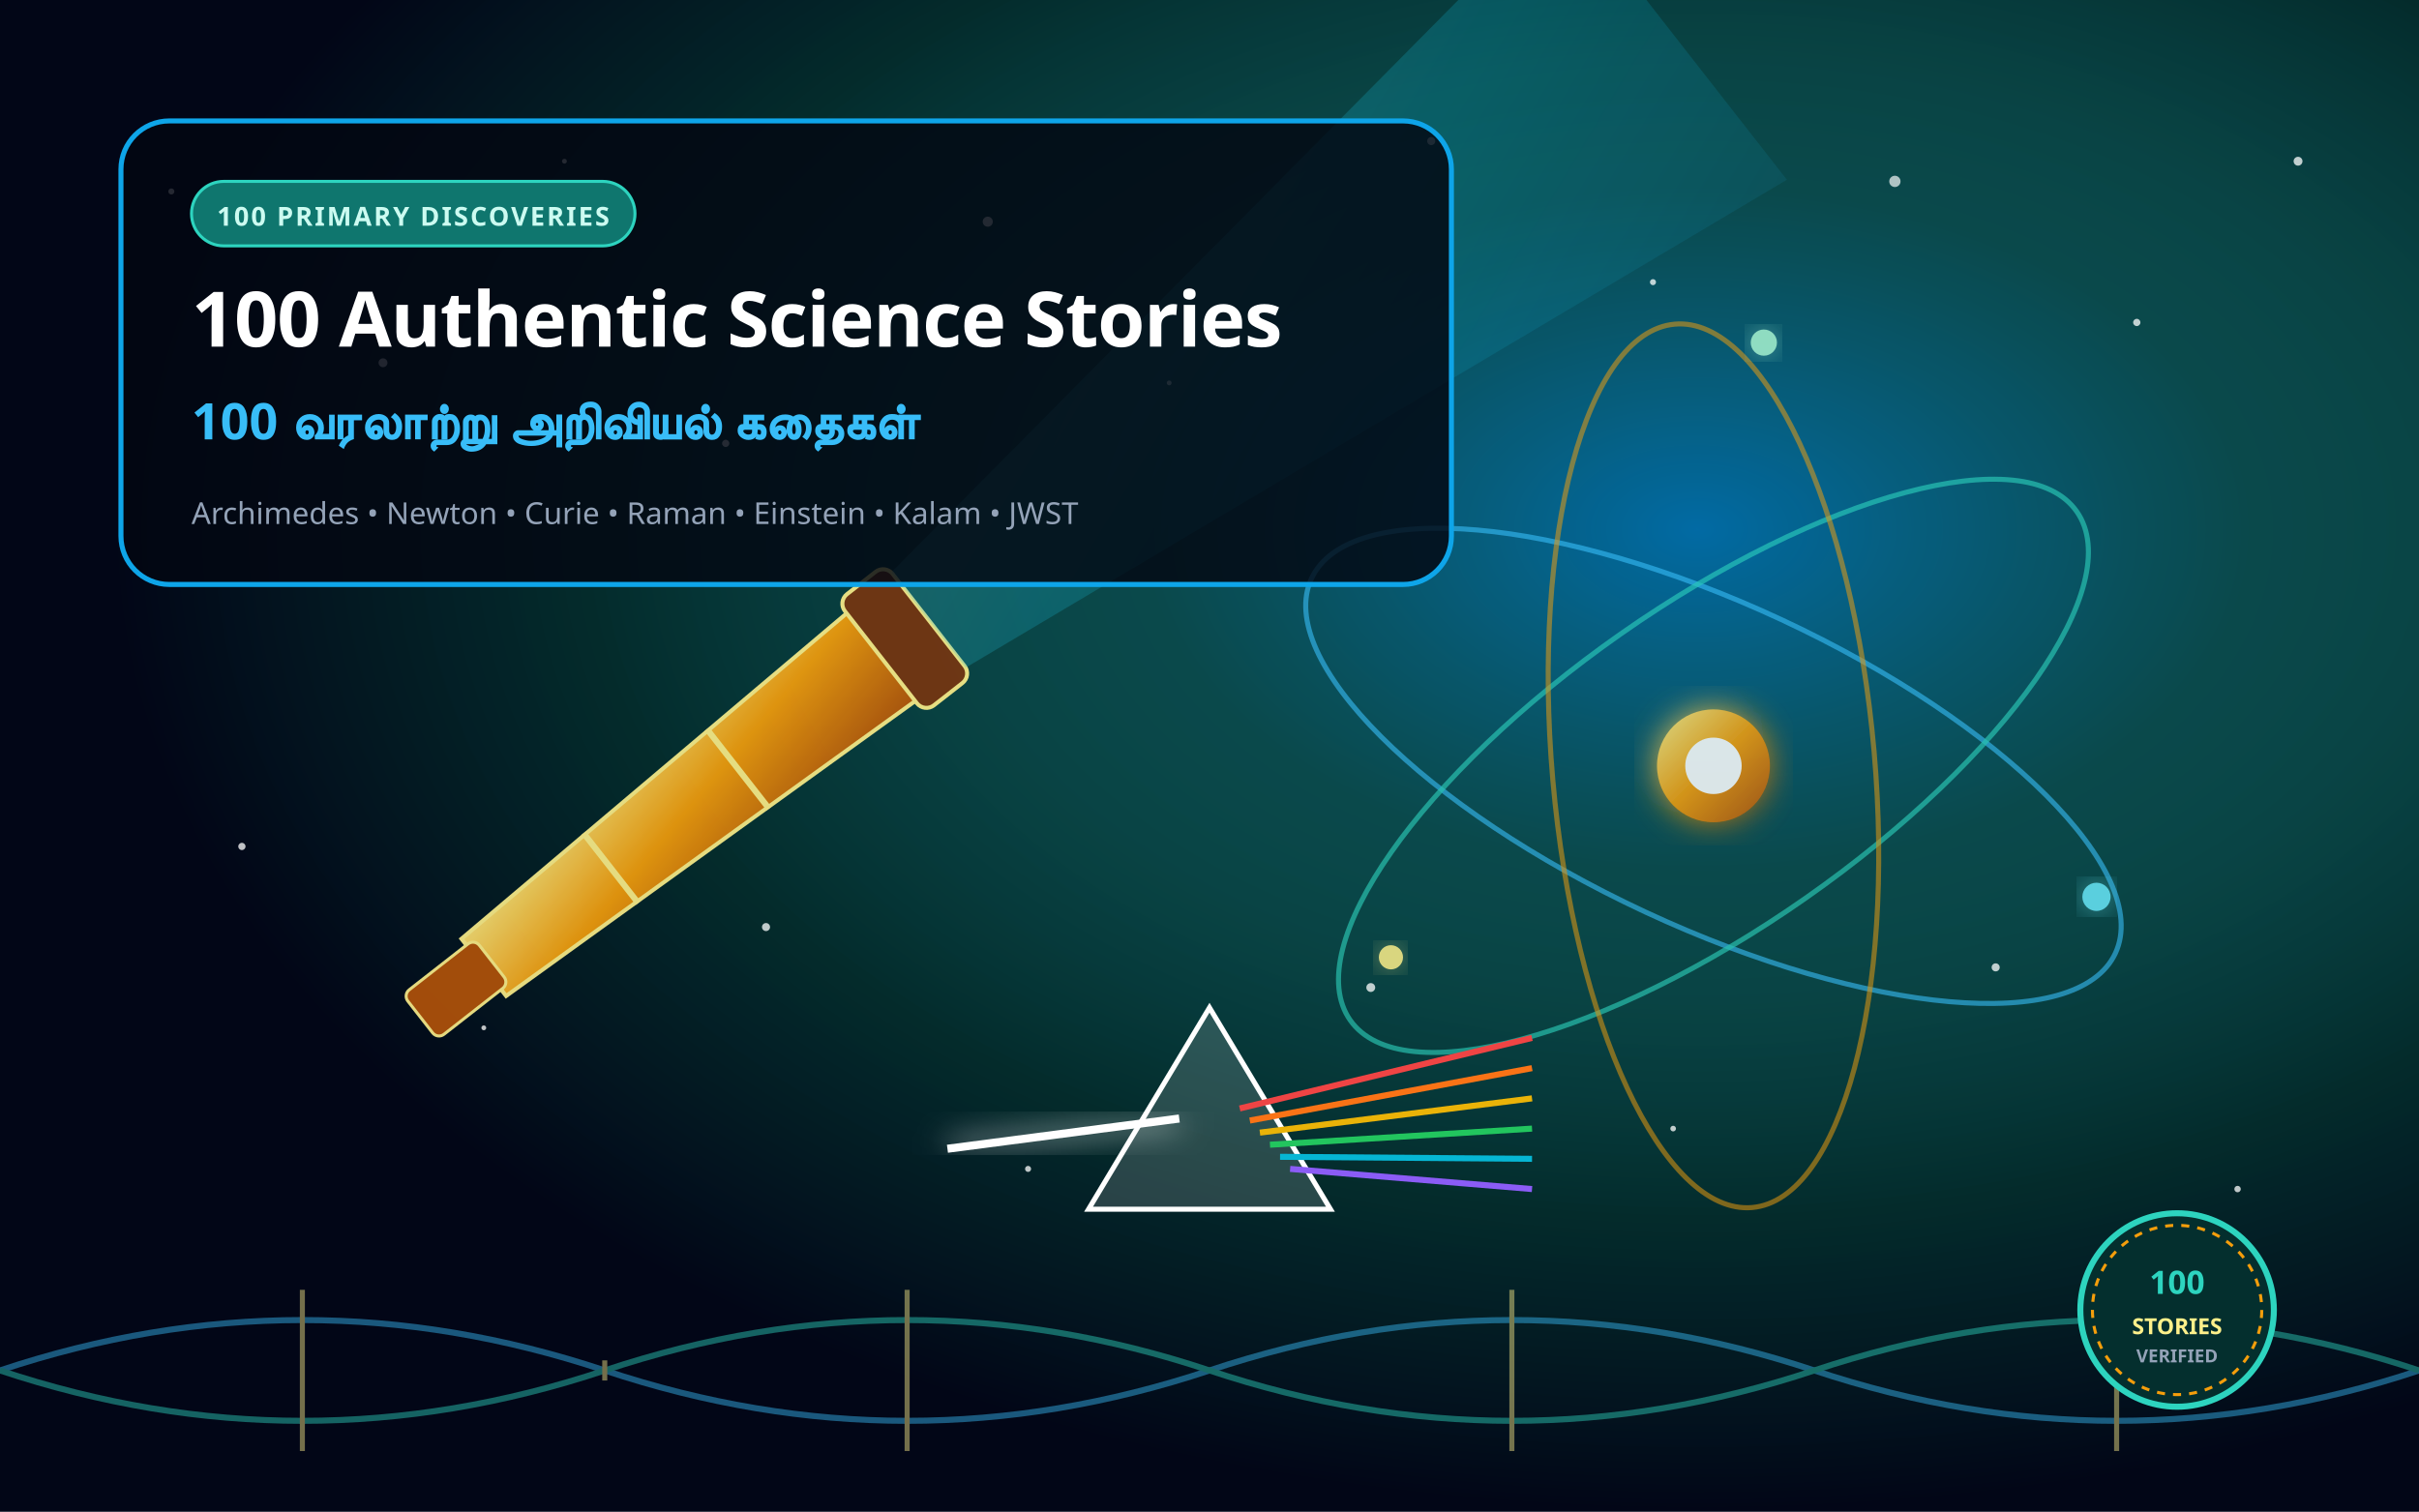
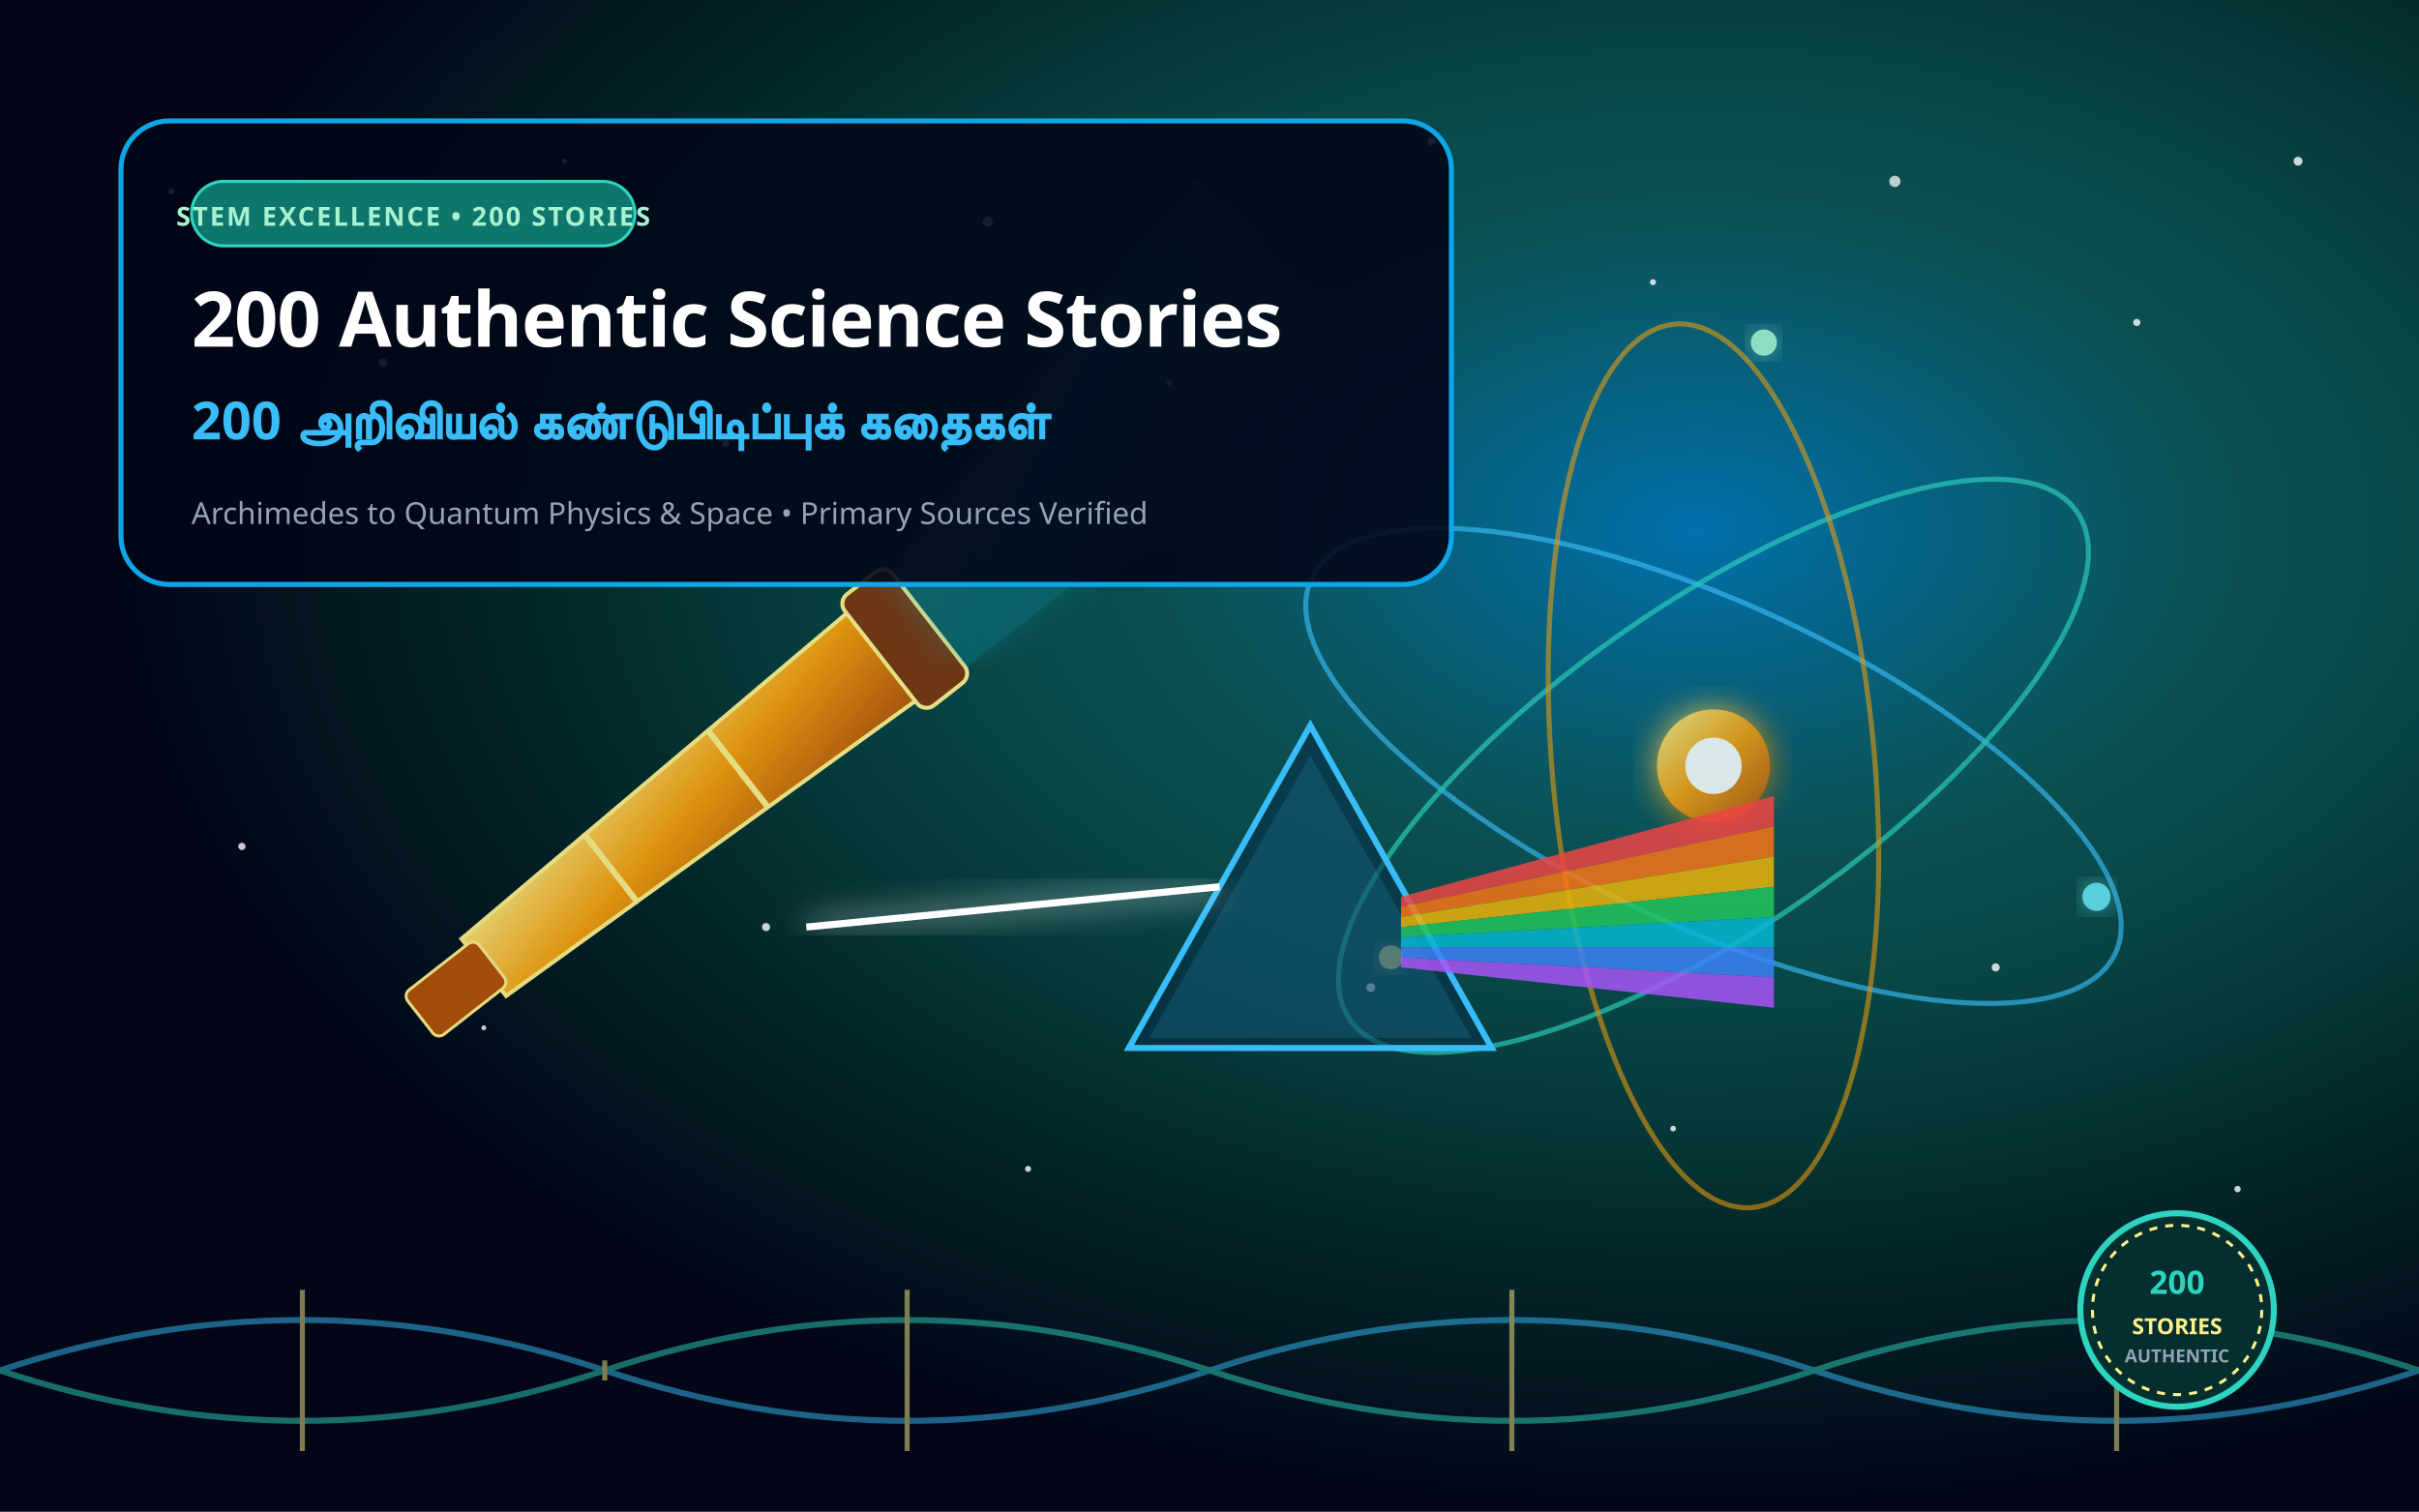
<svg xmlns="http://www.w3.org/2000/svg" viewBox="0 0 1200 750" width="1200" height="750">
  <defs>
    <radialGradient id="nebulaCore" cx="70%" cy="35%" r="65%">
-       <stop offset="0%" stop-color="#0284c7" stop-opacity="0.8" />
-       <stop offset="35%" stop-color="#0f766e" stop-opacity="0.6" />
+       <stop offset="0%" stop-color="#0284c7" stop-opacity="0.85" />
+       <stop offset="35%" stop-color="#0f766e" stop-opacity="0.65" />
      <stop offset="70%" stop-color="#042f2e" stop-opacity="0.9" />
      <stop offset="100%" stop-color="#020617" stop-opacity="1" />
    </radialGradient>
    <filter id="glow" x="-20%" y="-20%" width="140%" height="140%">
      <feGaussianBlur stdDeviation="8" result="blur" />
      <feComposite in="SourceGraphic" in2="blur" operator="over" />
    </filter>
    <linearGradient id="goldBeam" x1="0%" y1="0%" x2="100%" y2="100%">
      <stop offset="0%" stop-color="#fef08a" />
      <stop offset="50%" stop-color="#f59e0b" />
      <stop offset="100%" stop-color="#b45309" />
    </linearGradient>
    <linearGradient id="cyanBeam" x1="0%" y1="0%" x2="100%" y2="100%">
      <stop offset="0%" stop-color="#67e8f9" />
      <stop offset="50%" stop-color="#06b6d4" />
      <stop offset="100%" stop-color="#0e7490" />
    </linearGradient>
  </defs>
  <rect width="1200" height="750" fill="#020617" />
  <rect width="1200" height="750" fill="url(#nebulaCore)" />
-   <g fill="#ffffff" opacity="0.75">
+   <g fill="#ffffff" opacity="0.8">
    <circle cx="85" cy="95" r="1.5" />
    <circle cx="190" cy="180" r="2.2" opacity="0.9" />
    <circle cx="280" cy="80" r="1.2" />
    <circle cx="360" cy="220" r="1.8" />
    <circle cx="490" cy="110" r="2.5" opacity="0.95" />
    <circle cx="580" cy="190" r="1.2" />
    <circle cx="710" cy="70" r="2" />
    <circle cx="820" cy="140" r="1.5" />
    <circle cx="940" cy="90" r="2.8" opacity="0.9" />
    <circle cx="1060" cy="160" r="1.8" />
    <circle cx="1140" cy="80" r="2.2" />
    <circle cx="120" cy="420" r="1.8" />
    <circle cx="240" cy="510" r="1.2" />
    <circle cx="380" cy="460" r="2" />
    <circle cx="510" cy="580" r="1.5" />
    <circle cx="680" cy="490" r="2.2" />
    <circle cx="830" cy="560" r="1.4" />
    <circle cx="990" cy="480" r="2" />
    <circle cx="1110" cy="590" r="1.6" />
  </g>
  <g transform="translate(850, 380)" opacity="0.85">
    <circle cx="0" cy="0" r="28" fill="url(#goldBeam)" filter="url(#glow)" />
    <circle cx="0" cy="0" r="14" fill="#ffffff" />
-     <ellipse cx="0" cy="0" rx="220" ry="80" fill="none" stroke="#38bdf8" stroke-width="2.5" opacity="0.7" transform="rotate(25)" />
-     <ellipse cx="0" cy="0" rx="220" ry="80" fill="none" stroke="#2dd4bf" stroke-width="2.5" opacity="0.7" transform="rotate(-35)" />
-     <ellipse cx="0" cy="0" rx="220" ry="80" fill="none" stroke="#f59e0b" stroke-width="2.5" opacity="0.6" transform="rotate(85)" />
+     <ellipse cx="0" cy="0" rx="220" ry="80" fill="none" stroke="#38bdf8" stroke-width="2.5" opacity="0.75" transform="rotate(25)" />
+     <ellipse cx="0" cy="0" rx="220" ry="80" fill="none" stroke="#2dd4bf" stroke-width="2.5" opacity="0.75" transform="rotate(-35)" />
+     <ellipse cx="0" cy="0" rx="220" ry="80" fill="none" stroke="#f59e0b" stroke-width="2.5" opacity="0.65" transform="rotate(85)" />
    <circle cx="190" cy="65" r="7" fill="#67e8f9" filter="url(#glow)" />
    <circle cx="-160" cy="95" r="6" fill="#fef08a" filter="url(#glow)" />
    <circle cx="25" cy="-210" r="6.5" fill="#a7f3d0" filter="url(#glow)" />
  </g>
-   <g stroke="#38bdf8" stroke-width="3" opacity="0.45" fill="none">
+   <g stroke="#38bdf8" stroke-width="3" opacity="0.5" fill="none">
    <path d="M 0 680 Q 150 630 300 680 T 600 680 T 900 680 T 1200 680" />
    <path d="M 0 680 Q 150 730 300 680 T 600 680 T 900 680 T 1200 680" stroke="#2dd4bf" />
    <line x1="150" y1="640" x2="150" y2="720" stroke="#fef08a" stroke-width="2.5" />
    <line x1="300" y1="675" x2="300" y2="685" stroke="#fef08a" stroke-width="2.5" />
    <line x1="450" y1="640" x2="450" y2="720" stroke="#fef08a" stroke-width="2.5" />
    <line x1="750" y1="640" x2="750" y2="720" stroke="#fef08a" stroke-width="2.5" />
    <line x1="1050" y1="640" x2="1050" y2="720" stroke="#fef08a" stroke-width="2.5" />
  </g>
  <g transform="translate(240, 480) rotate(-38)" opacity="0.9">
    <polygon points="0,-18 260,-28 260,28 0,18" fill="url(#goldBeam)" stroke="#fef08a" stroke-width="2" />
    <rect x="250" y="-35" width="30" height="70" rx="6" fill="#78350f" stroke="#fef08a" stroke-width="2" />
    <rect x="-40" y="-14" width="45" height="28" rx="4" fill="#b45309" stroke="#fef08a" stroke-width="1.5" />
    <line x1="80" y1="-22" x2="80" y2="22" stroke="#fef08a" stroke-width="3" />
    <line x1="160" y1="-25" x2="160" y2="25" stroke="#fef08a" stroke-width="3" />
-     <polygon points="280,-30 750,-90 750,90 280,30" fill="url(#cyanBeam)" opacity="0.25" />
+     <polygon points="280,-30 520,-90 520,30 280,30" fill="url(#cyanBeam)" opacity="0.25" filter="url(#glow)" />
  </g>
-   <g transform="translate(540, 500)">
-     <polygon points="60,0 120,100 0,100" fill="#ffffff" fill-opacity="0.15" stroke="#ffffff" stroke-width="2.5" />
-     <line x1="-70" y1="70" x2="45" y2="55" stroke="#ffffff" stroke-width="4" filter="url(#glow)" />
-     <line x1="75" y1="50" x2="220" y2="15" stroke="#ef4444" stroke-width="3" />
-     <line x1="80" y1="56" x2="220" y2="30" stroke="#f97316" stroke-width="3" />
-     <line x1="85" y1="62" x2="220" y2="45" stroke="#eab308" stroke-width="3" />
-     <line x1="90" y1="68" x2="220" y2="60" stroke="#22c55e" stroke-width="3" />
-     <line x1="95" y1="74" x2="220" y2="75" stroke="#06b6d4" stroke-width="3" />
-     <line x1="100" y1="80" x2="220" y2="90" stroke="#8b5cf6" stroke-width="3" />
+   <g transform="translate(560, 430)">
+     <polygon points="0,90 90,-70 180,90" fill="#082f49" fill-opacity="0.6" stroke="#38bdf8" stroke-width="3" />
+     <polygon points="10,85 90,-55 170,85" fill="#38bdf8" fill-opacity="0.15" />
+     <line x1="-160" y1="30" x2="45" y2="10" stroke="#ffffff" stroke-width="3.5" filter="url(#glow)" />
+     <polygon points="135,15 320,-35 320,-20 135,20" fill="#ef4444" opacity="0.85" />
+     <polygon points="135,20 320,-20 320,-5 135,25" fill="#f97316" opacity="0.85" />
+     <polygon points="135,25 320,-5 320,10 135,30" fill="#eab308" opacity="0.85" />
+     <polygon points="135,30 320,10 320,25 135,35" fill="#22c55e" opacity="0.85" />
+     <polygon points="135,35 320,25 320,40 135,40" fill="#06b6d4" opacity="0.85" />
+     <polygon points="135,40 320,40 320,55 135,45" fill="#3b82f6" opacity="0.85" />
+     <polygon points="135,45 320,55 320,70 135,50" fill="#a855f7" opacity="0.85" />
  </g>
  <g transform="translate(60, 60)">
-     <rect width="660" height="230" rx="24" fill="#030712" fill-opacity="0.82" stroke="#0ea5e9" stroke-width="2.5" />
+     <rect width="660" height="230" rx="24" fill="#020617" fill-opacity="0.88" stroke="#0ea5e9" stroke-width="2.5" />
    <rect x="35" y="30" width="220" height="32" rx="16" fill="#0f766e" stroke="#2dd4bf" stroke-width="1.5" />
-     <text x="145" y="52" font-family="system-ui, sans-serif" font-size="13" font-weight="900" fill="#ccfbf1" text-anchor="middle" letter-spacing="1">100 PRIMARY DISCOVERIES</text>
+     <text x="145" y="52" font-family="system-ui, sans-serif" font-size="13" font-weight="900" fill="#a7f3d0" text-anchor="middle" letter-spacing="1">STEM EXCELLENCE • 200 STORIES</text>
    <text x="35" y="112" font-family="system-ui, sans-serif" font-size="38" font-weight="900" fill="#ffffff" letter-spacing="-0.5">
-       100 Authentic Science Stories
+       200 Authentic Science Stories
    </text>
-     <text x="35" y="158" font-family="system-ui, sans-serif" font-size="25" font-weight="bold" fill="#38bdf8">
-       100 வரலாற்று அறிவியல் கதைகள்
+     <text x="35" y="158" font-family="system-ui, sans-serif" font-size="26" font-weight="bold" fill="#38bdf8">
+       200 அறிவியல் கண்டுபிடிப்புக் கதைகள்
    </text>
    <text x="35" y="200" font-family="system-ui, sans-serif" font-size="15" fill="#94a3b8">
-       Archimedes • Newton • Curie • Raman • Einstein • Kalam • JWST
+       Archimedes to Quantum Physics &amp; Space • Primary Sources Verified
    </text>
  </g>
  <g transform="translate(1080, 650)">
    <circle cx="0" cy="0" r="48" fill="#042f2e" stroke="#2dd4bf" stroke-width="3" />
-     <circle cx="0" cy="0" r="42" fill="none" stroke="#f59e0b" stroke-dasharray="4 4" stroke-width="1.5" />
-     <text x="0" y="-8" font-family="system-ui, sans-serif" font-size="16" font-weight="900" fill="#2dd4bf" text-anchor="middle">100</text>
+     <circle cx="0" cy="0" r="42" fill="none" stroke="#fef08a" stroke-dasharray="4 4" stroke-width="1.5" />
+     <text x="0" y="-8" font-family="system-ui, sans-serif" font-size="16" font-weight="900" fill="#2dd4bf" text-anchor="middle">200</text>
    <text x="0" y="12" font-family="system-ui, sans-serif" font-size="11" font-weight="bold" fill="#fef08a" text-anchor="middle">STORIES</text>
-     <text x="0" y="26" font-family="system-ui, sans-serif" font-size="9" font-weight="bold" fill="#94a3b8" text-anchor="middle">VERIFIED</text>
+     <text x="0" y="26" font-family="system-ui, sans-serif" font-size="9" font-weight="bold" fill="#94a3b8" text-anchor="middle">AUTHENTIC</text>
  </g>
</svg>
